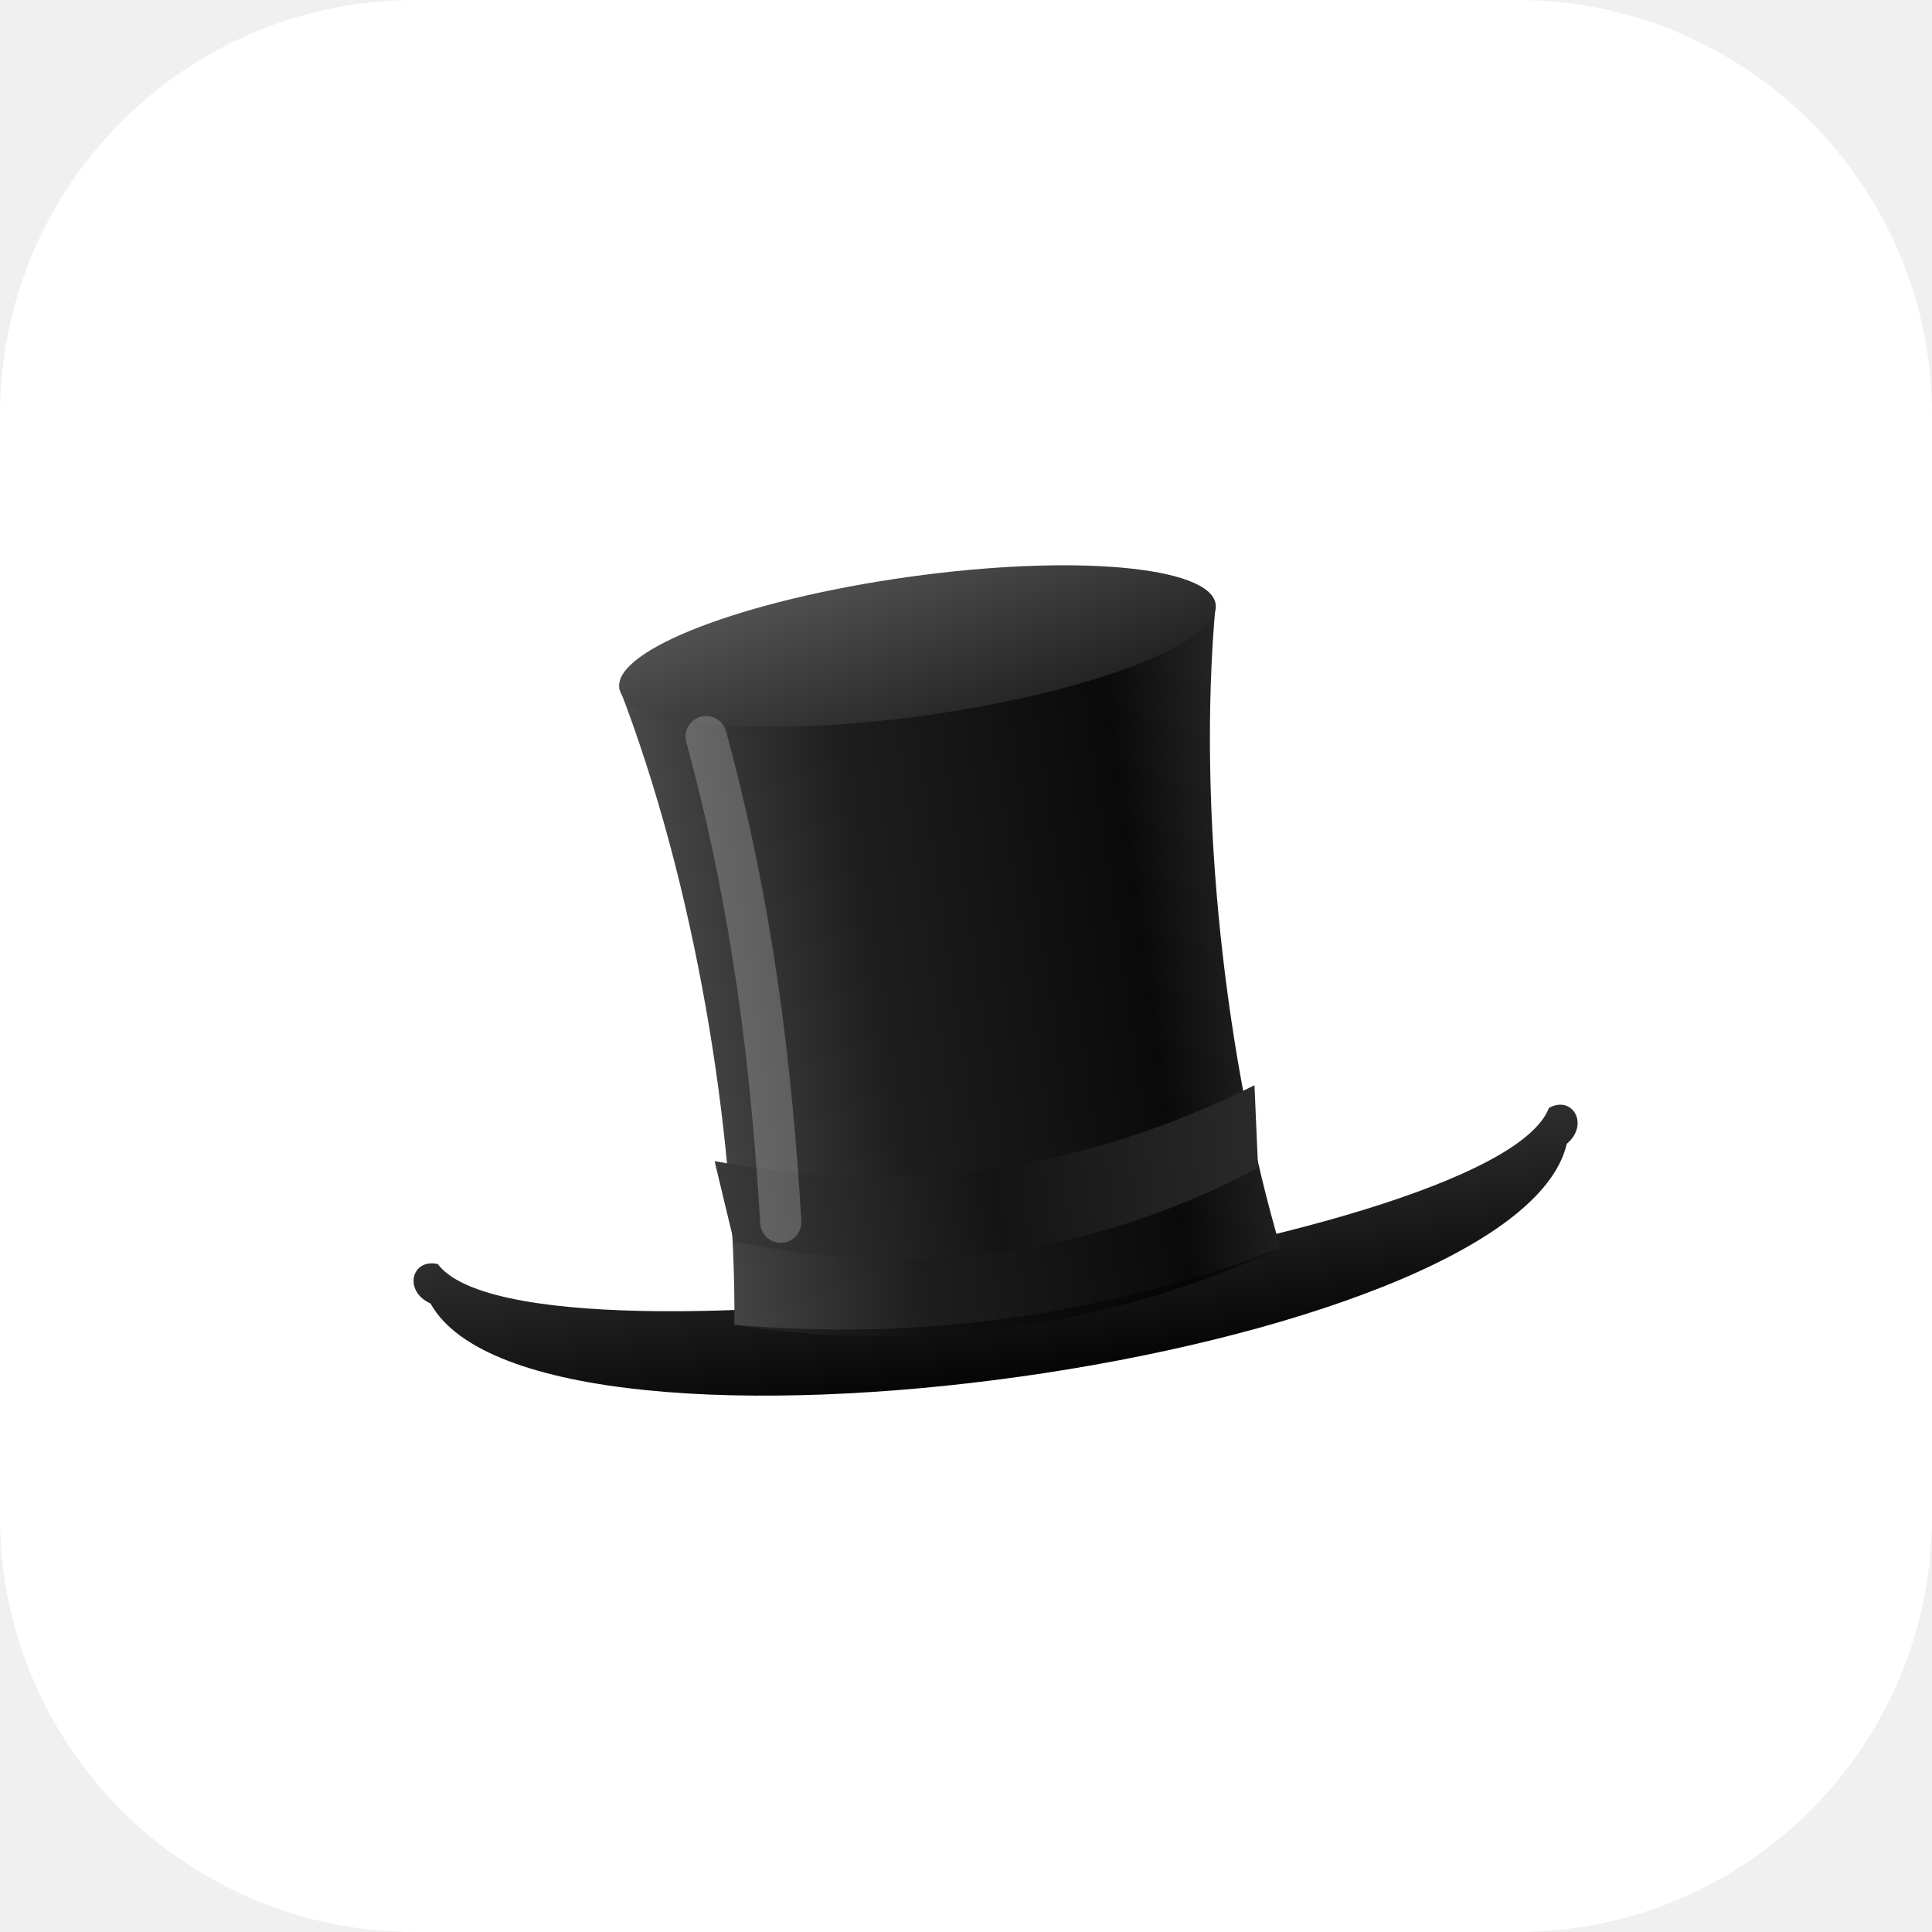
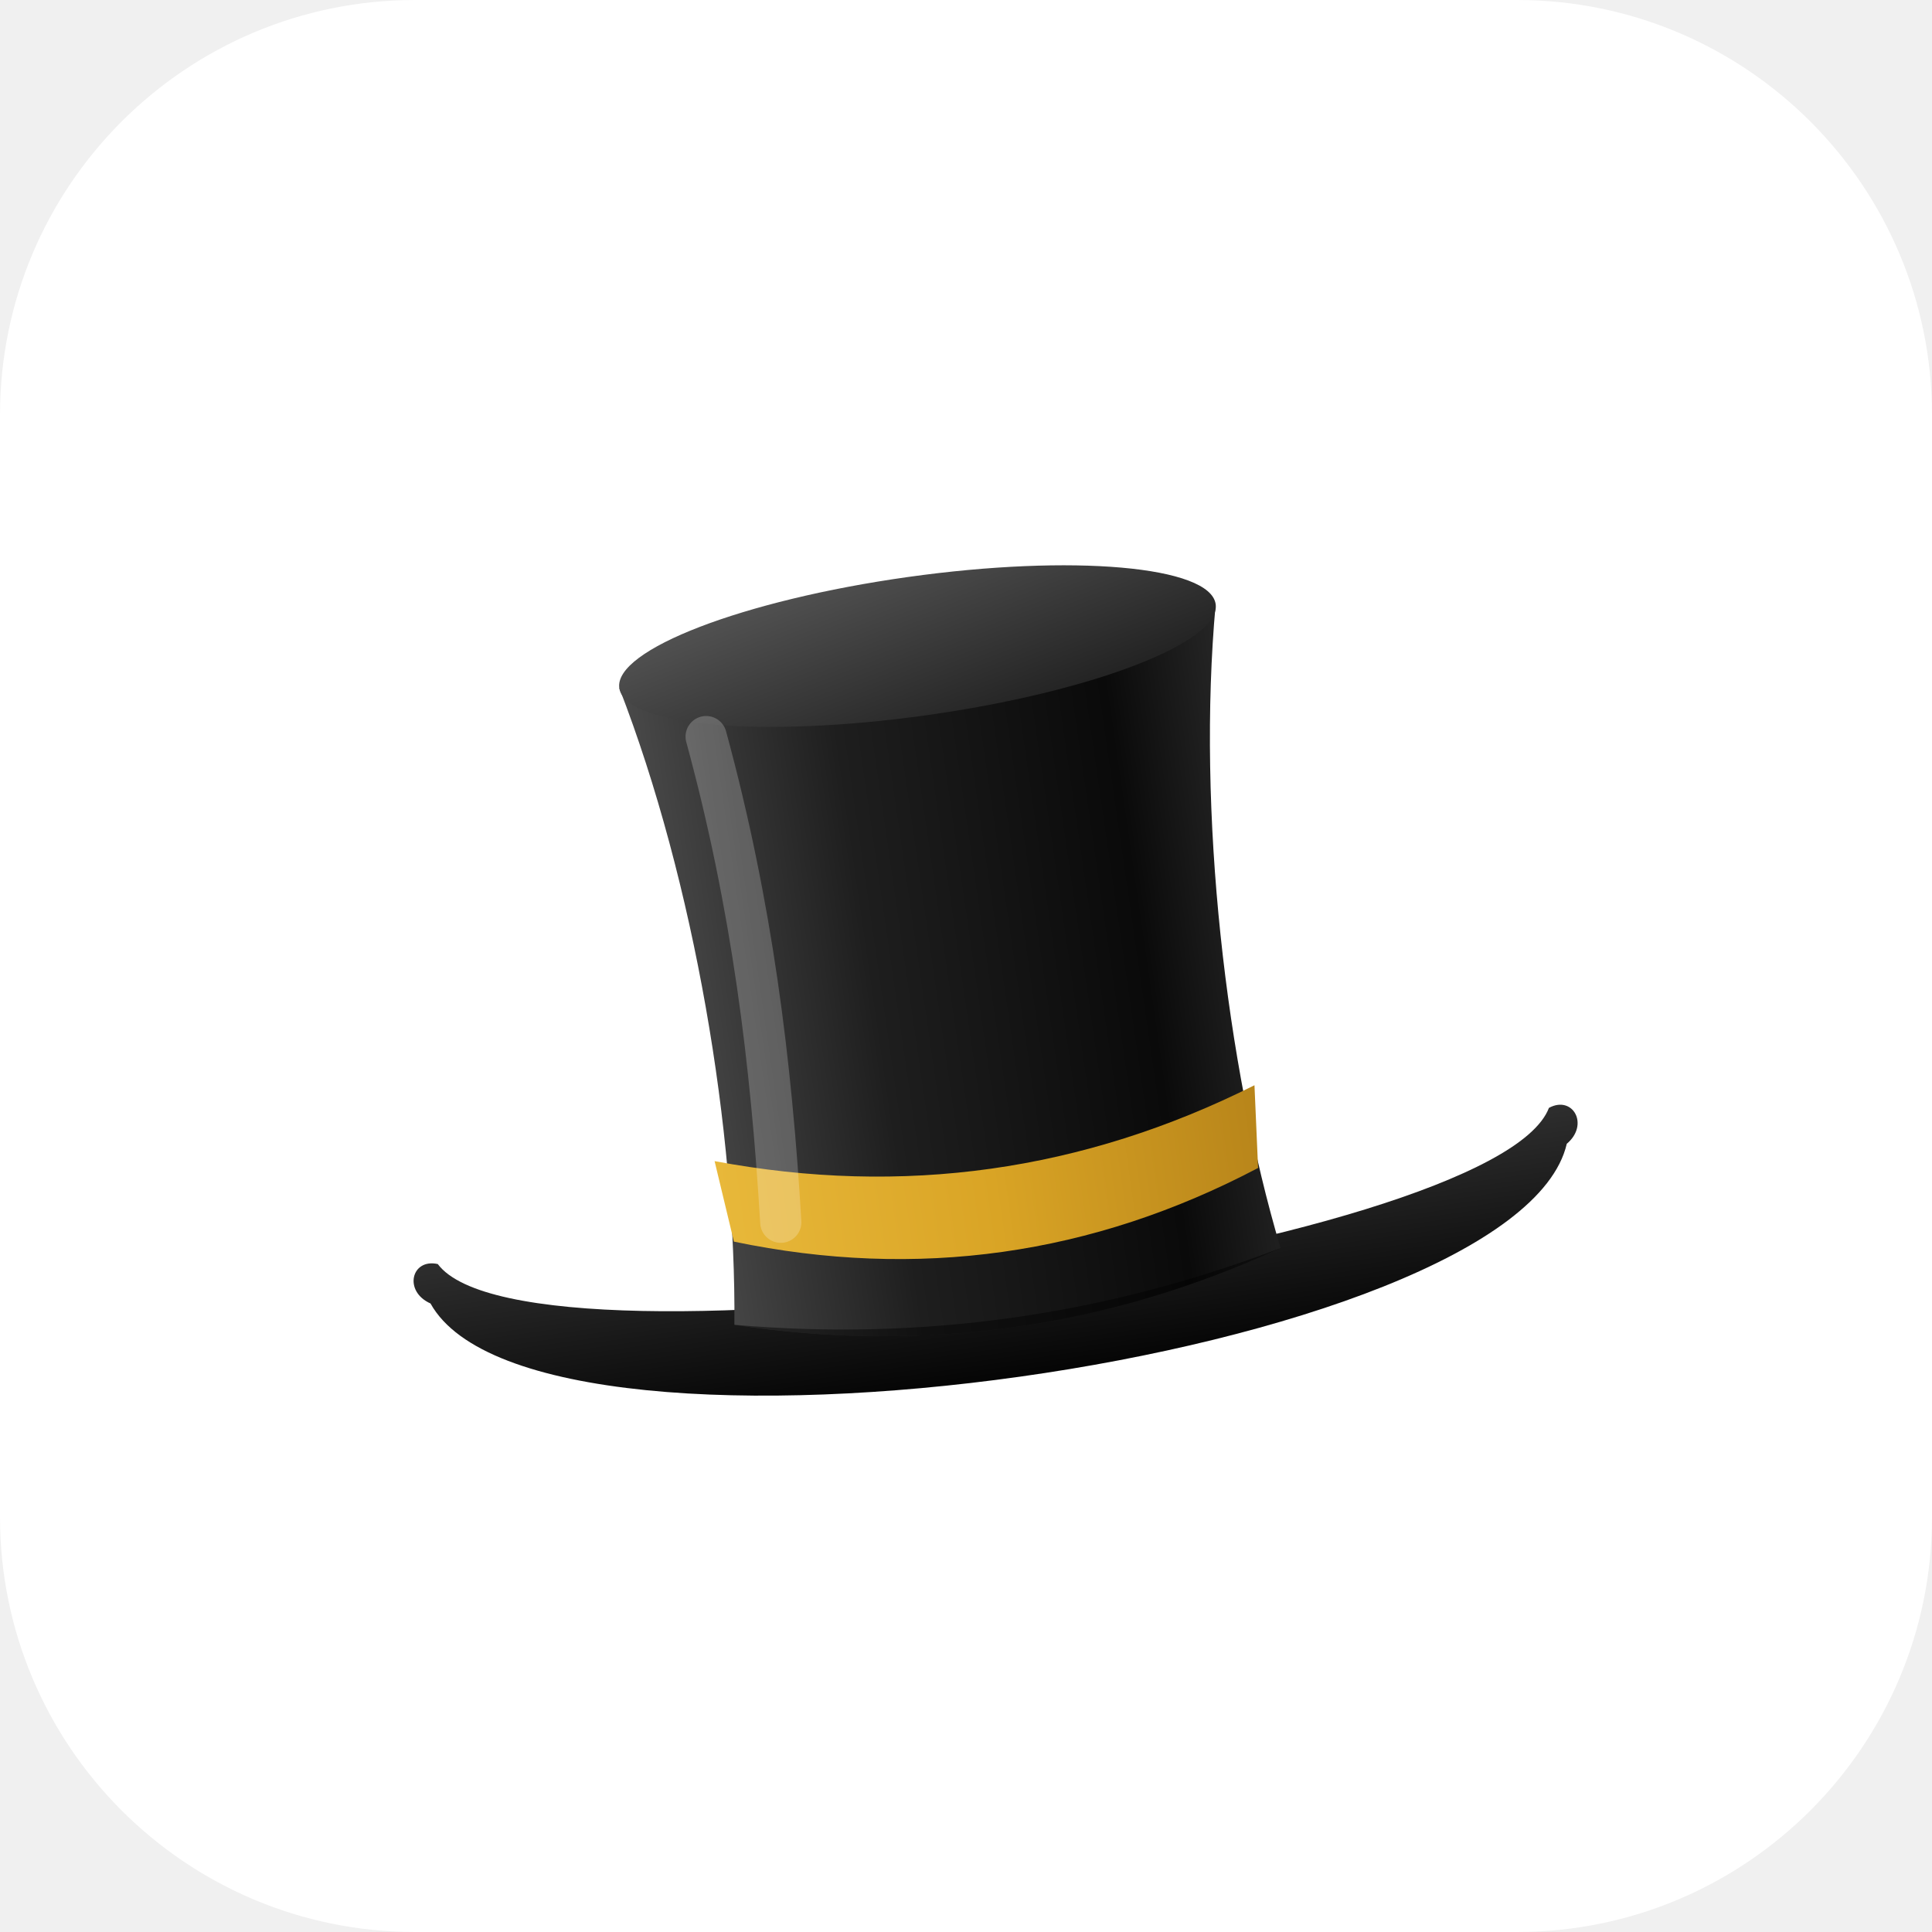
<svg xmlns="http://www.w3.org/2000/svg" width="1024" height="1024" viewBox="0 0 1024 1024">
  <defs>
    <linearGradient id="crown" x1="0" y1="0" x2="1" y2="0">
      <stop offset="0" stop-color="#4A4A4A" />
      <stop offset="0.35" stop-color="#1E1E1E" />
      <stop offset="0.8" stop-color="#0A0A0A" />
      <stop offset="1" stop-color="#262626" />
    </linearGradient>
    <linearGradient id="top" x1="0" y1="0" x2="1" y2="1">
      <stop offset="0" stop-color="#5A5A5A" />
      <stop offset="1" stop-color="#1A1A1A" />
    </linearGradient>
    <linearGradient id="brim" x1="0" y1="0" x2="0" y2="1">
      <stop offset="0" stop-color="#2E2E2E" />
      <stop offset="1" stop-color="#050505" />
    </linearGradient>
    <linearGradient id="band" x1="0" y1="0" x2="1" y2="0">
-       <stop offset="0" stop-color="#3A3A3A" />
-       <stop offset="0.5" stop-color="#141414" />
-       <stop offset="1" stop-color="#2A2A2A" />
+       <stop offset="0" stop-color="#E8B83A" />
+       <stop offset="0.5" stop-color="#D9A425" />
+       <stop offset="1" stop-color="#B8851A" />
    </linearGradient>
  </defs>
  <rect width="1024" height="1024" rx="220" fill="#FFFFFF" />
  <g transform="translate(512 512) scale(0.84) translate(-512 -512) translate(512 528) rotate(-8) translate(-512 -512)">
    <path d="M150 660 C 200 790, 824 790, 874 660 C 890 650, 882 630, 866 636 C 820 720, 204 720, 158 636 C 142 630, 134 650, 150 660 Z" fill="url(#brim)" />
    <path d="M162 640 C 210 716, 814 716, 862 640 C 810 700, 214 700, 162 640 Z" fill="#FFFFFF" fill-opacity="0.08" />
    <path d="M338 700 C 356 580, 352 420, 322 292 Q 512 236 702 292 C 672 420, 668 580, 686 700 Q 512 752 338 700 Z" fill="url(#crown)" />
    <path d="M345 648 Q 512 708 679 648 L 684 596 Q 512 654 340 596 Z" fill="url(#band)" />
    <ellipse cx="512" cy="292" rx="190" ry="44" fill="url(#top)" />
    <path d="M372 330 C 386 440, 384 540, 376 640" stroke="#FFFFFF" stroke-opacity="0.22" stroke-width="26" stroke-linecap="round" fill="none" />
    <path d="M338 700 Q 512 752 686 700 Q 512 740 338 700 Z" fill="#000000" fill-opacity="0.45" />
  </g>
</svg>
